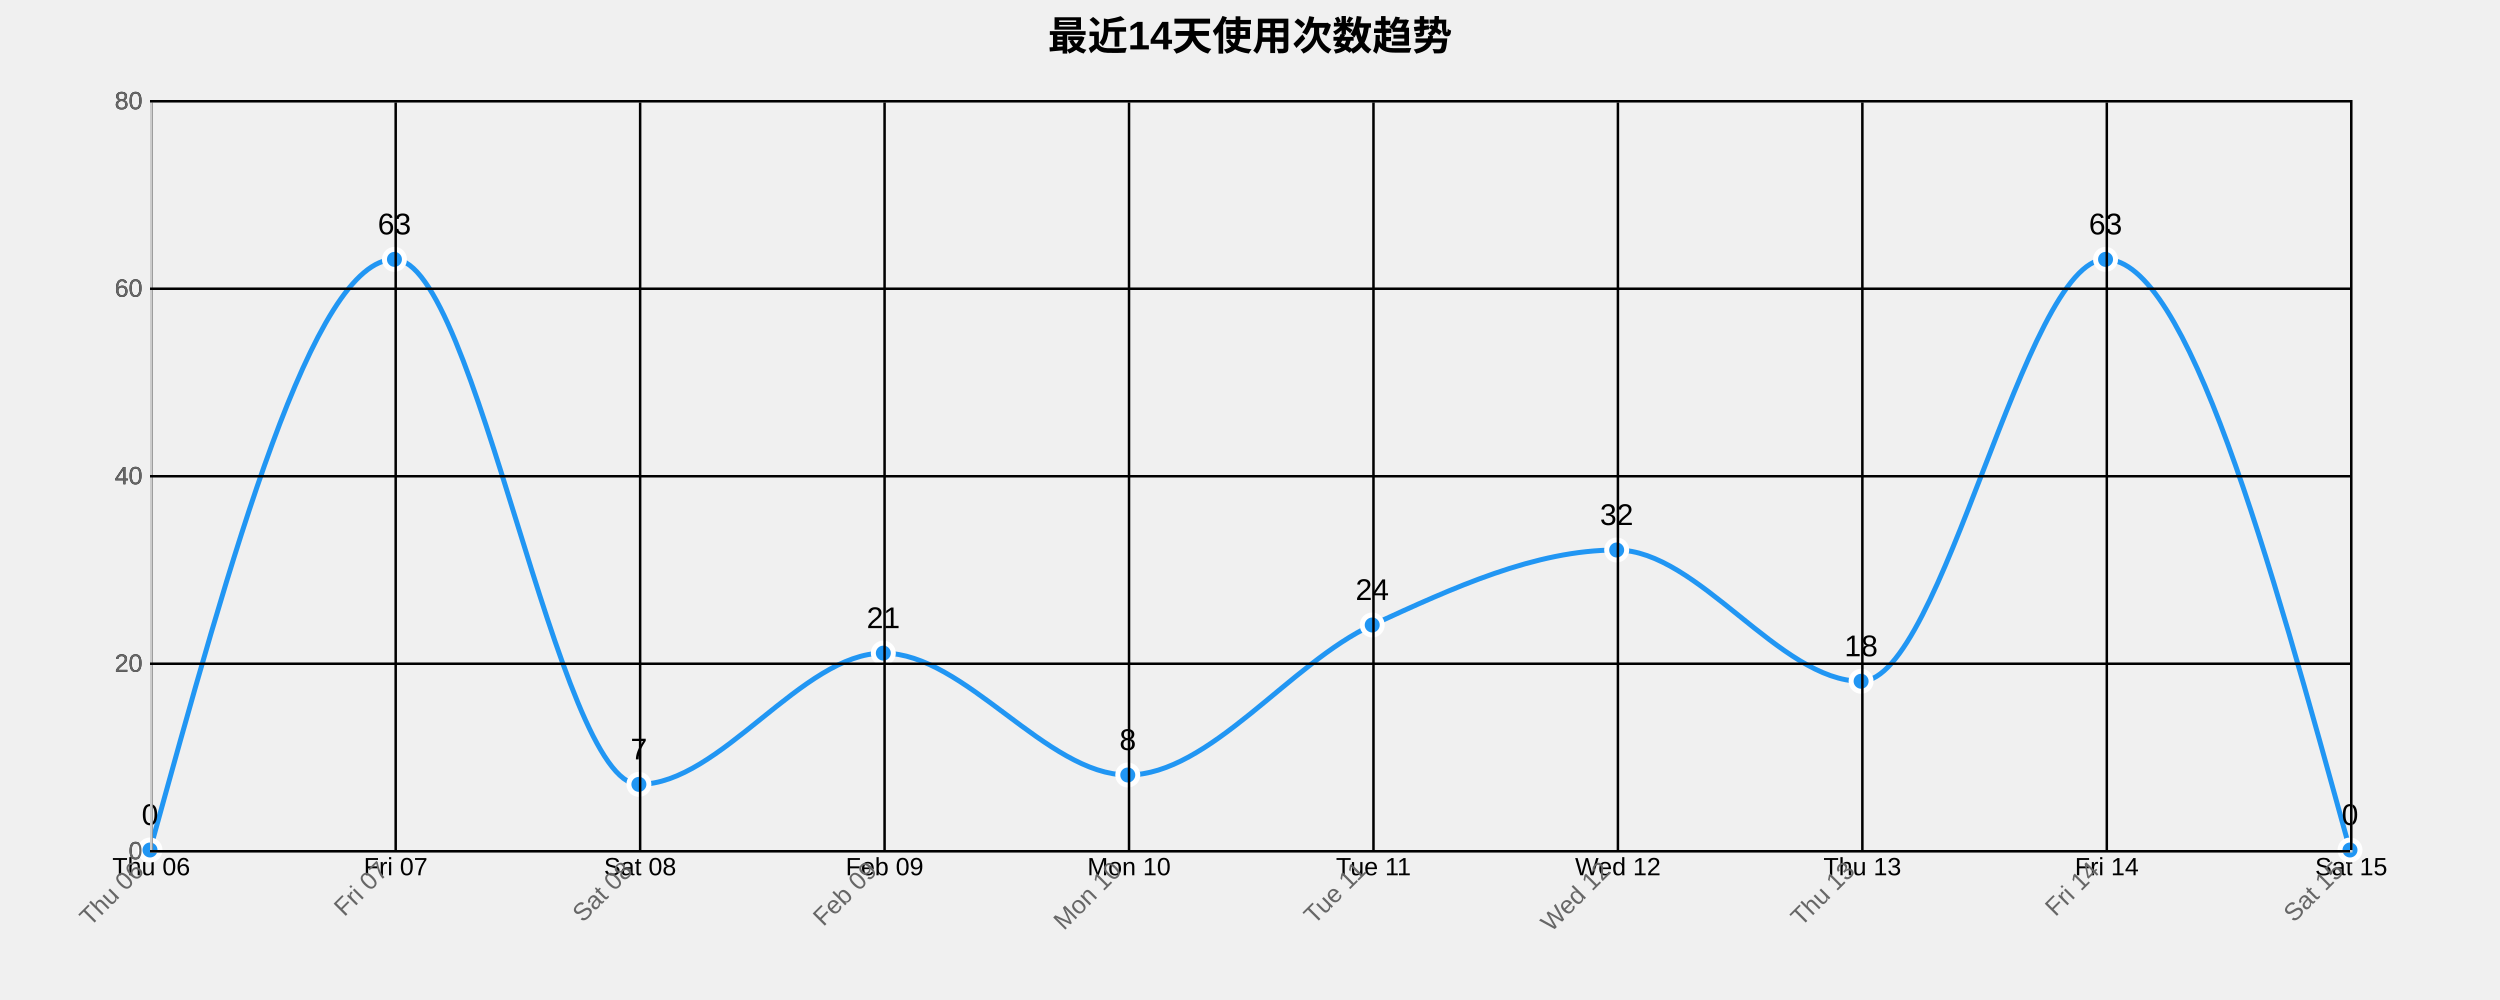
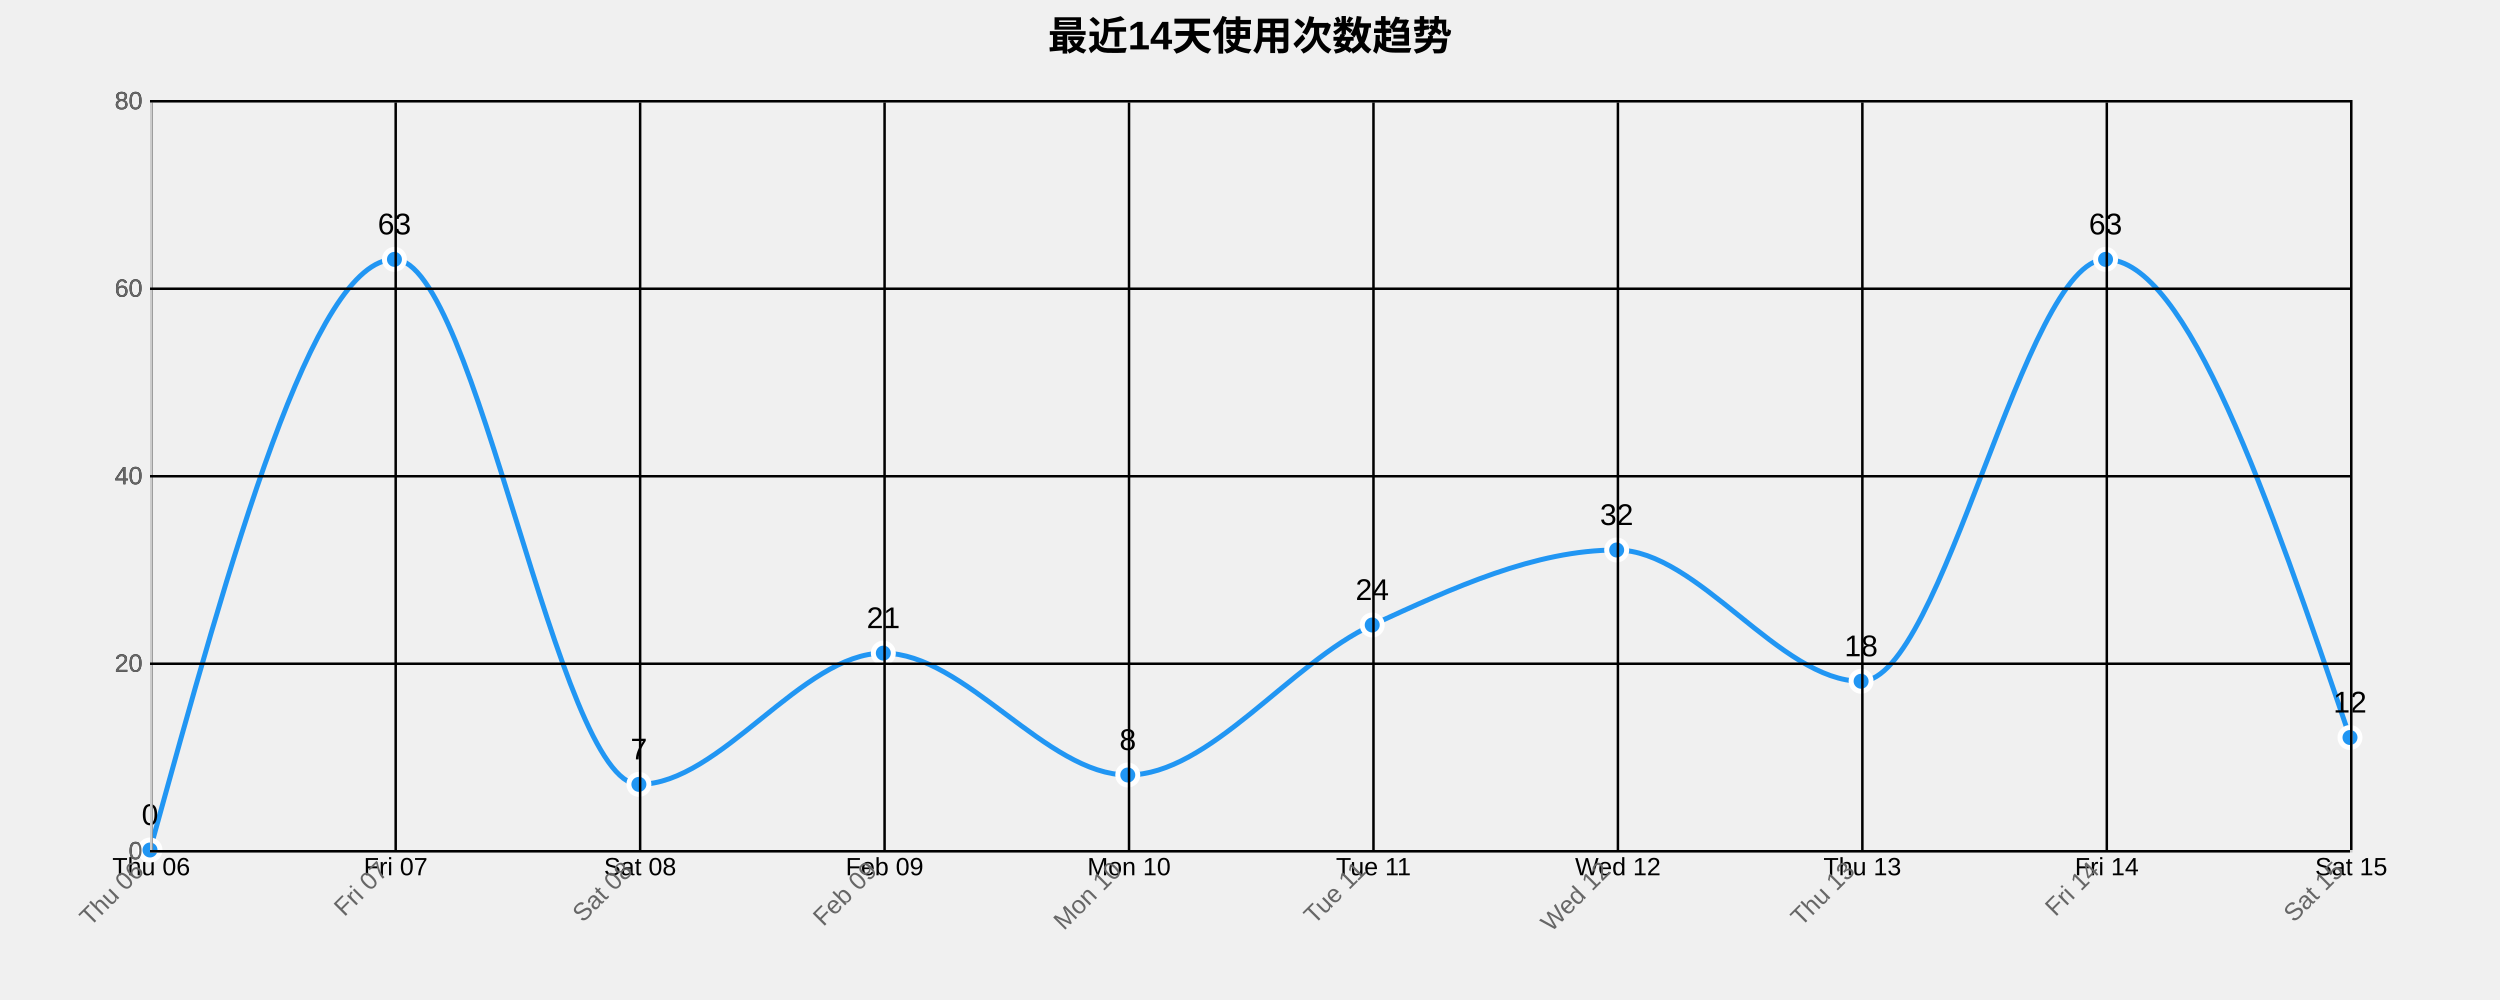
<svg xmlns="http://www.w3.org/2000/svg" width="1000" height="400">
  <g transform="translate(60,40)">
    <text x="440" y="-20" text-anchor="middle" style="font-size: 16px; font-weight: bold;">最近14天使用次数趋势</text>
    <g class="grid" transform="translate(0,300)" fill="none" font-size="10" font-family="sans-serif" text-anchor="middle">
      <path class="domain" stroke="currentColor" d="M0.5,-300V0.5H880.5V-300" />
      <g class="tick" opacity="1" transform="translate(0.5,0)">
        <line stroke="currentColor" y2="-300" />
        <text fill="currentColor" y="3" dy="0.71em">Thu 06</text>
      </g>
      <g class="tick" opacity="1" transform="translate(98.27778,0)">
        <line stroke="currentColor" y2="-300" />
        <text fill="currentColor" y="3" dy="0.71em">Fri 07</text>
      </g>
      <g class="tick" opacity="1" transform="translate(196.0556,0)">
        <line stroke="currentColor" y2="-300" />
        <text fill="currentColor" y="3" dy="0.71em">Sat 08</text>
      </g>
      <g class="tick" opacity="1" transform="translate(293.8333,0)">
        <line stroke="currentColor" y2="-300" />
        <text fill="currentColor" y="3" dy="0.71em">Feb 09</text>
      </g>
      <g class="tick" opacity="1" transform="translate(391.6111,0)">
        <line stroke="currentColor" y2="-300" />
        <text fill="currentColor" y="3" dy="0.71em">Mon 10</text>
      </g>
      <g class="tick" opacity="1" transform="translate(489.3889,0)">
        <line stroke="currentColor" y2="-300" />
        <text fill="currentColor" y="3" dy="0.71em">Tue 11</text>
      </g>
      <g class="tick" opacity="1" transform="translate(587.1667,0)">
        <line stroke="currentColor" y2="-300" />
        <text fill="currentColor" y="3" dy="0.71em">Wed 12</text>
      </g>
      <g class="tick" opacity="1" transform="translate(684.9444,0)">
        <line stroke="currentColor" y2="-300" />
        <text fill="currentColor" y="3" dy="0.71em">Thu 13</text>
      </g>
      <g class="tick" opacity="1" transform="translate(782.7222,0)">
        <line stroke="currentColor" y2="-300" />
        <text fill="currentColor" y="3" dy="0.71em">Fri 14</text>
      </g>
      <g class="tick" opacity="1" transform="translate(880.5,0)">
        <line stroke="currentColor" y2="-300" />
        <text fill="currentColor" y="3" dy="0.71em">Sat 15</text>
      </g>
    </g>
    <g class="grid" fill="none" font-size="10" font-family="sans-serif" text-anchor="end">
      <path class="domain" stroke="currentColor" d="M880,300.5H0.5V0.5H880" />
      <g class="tick" opacity="1" transform="translate(0,300.5)">
        <line stroke="currentColor" x2="880" />
        <text fill="currentColor" x="-3" dy="0.32em">0</text>
      </g>
      <g class="tick" opacity="1" transform="translate(0,225.5)">
        <line stroke="currentColor" x2="880" />
        <text fill="currentColor" x="-3" dy="0.32em">20</text>
      </g>
      <g class="tick" opacity="1" transform="translate(0,150.5)">
        <line stroke="currentColor" x2="880" />
        <text fill="currentColor" x="-3" dy="0.32em">40</text>
      </g>
      <g class="tick" opacity="1" transform="translate(0,75.5)">
        <line stroke="currentColor" x2="880" />
        <text fill="currentColor" x="-3" dy="0.32em">60</text>
      </g>
      <g class="tick" opacity="1" transform="translate(0,0.5)">
        <line stroke="currentColor" x2="880" />
        <text fill="currentColor" x="-3" dy="0.32em">80</text>
      </g>
    </g>
-     <path class="area" d="M0,300C32.593,181.875,65.185,63.75,97.778,63.75C130.37,63.75,162.963,273.75,195.556,273.75C228.148,273.75,260.741,221.25,293.333,221.25C325.926,221.25,358.519,270,391.111,270C423.704,270,456.296,225,488.889,210C521.481,195,554.074,180,586.667,180C619.259,180,651.852,232.5,684.444,232.5C717.037,232.5,749.63,63.75,782.222,63.75C814.815,63.75,847.407,181.875,880,300L880,300C847.407,300,814.815,300,782.222,300C749.63,300,717.037,300,684.444,300C651.852,300,619.259,300,586.667,300C554.074,300,521.481,300,488.889,300C456.296,300,423.704,300,391.111,300C358.519,300,325.926,300,293.333,300C260.741,300,228.148,300,195.556,300C162.963,300,130.37,300,97.778,300C65.185,300,32.593,300,0,300Z" style="fill: url(#area-gradient); opacity: 0.3;" />
-     <path class="line" d="M0,300C32.593,181.875,65.185,63.75,97.778,63.75C130.37,63.75,162.963,273.75,195.556,273.75C228.148,273.75,260.741,221.25,293.333,221.25C325.926,221.25,358.519,270,391.111,270C423.704,270,456.296,225,488.889,210C521.481,195,554.074,180,586.667,180C619.259,180,651.852,232.5,684.444,232.5C717.037,232.5,749.63,63.75,782.222,63.75C814.815,63.75,847.407,181.875,880,300" style="fill: none; stroke: #2196F3; stroke-width: 2px;" />
+     <path class="area" d="M0,300C32.593,181.875,65.185,63.75,97.778,63.75C130.37,63.75,162.963,273.75,195.556,273.75C228.148,273.75,260.741,221.25,293.333,221.25C325.926,221.25,358.519,270,391.111,270C423.704,270,456.296,225,488.889,210C521.481,195,554.074,180,586.667,180C619.259,180,651.852,232.5,684.444,232.5C717.037,232.5,749.63,63.75,782.222,63.75C814.815,63.75,847.407,159.375,880,255L880,300C847.407,300,814.815,300,782.222,300C749.63,300,717.037,300,684.444,300C651.852,300,619.259,300,586.667,300C554.074,300,521.481,300,488.889,300C456.296,300,423.704,300,391.111,300C358.519,300,325.926,300,293.333,300C260.741,300,228.148,300,195.556,300C162.963,300,130.37,300,97.778,300C65.185,300,32.593,300,0,300Z" style="fill: url(#area-gradient); opacity: 0.3;" />
+     <path class="line" d="M0,300C32.593,181.875,65.185,63.75,97.778,63.75C130.37,63.75,162.963,273.75,195.556,273.75C228.148,273.75,260.741,221.25,293.333,221.25C325.926,221.25,358.519,270,391.111,270C423.704,270,456.296,225,488.889,210C521.481,195,554.074,180,586.667,180C619.259,180,651.852,232.5,684.444,232.5C717.037,232.5,749.63,63.75,782.222,63.75C814.815,63.75,847.407,159.375,880,255" style="fill: none; stroke: #2196F3; stroke-width: 2px;" />
    <circle class="dot" cx="0" cy="300" r="4" style="fill: #2196F3; stroke: #fff; stroke-width: 2px;" />
    <circle class="dot" cx="97.778" cy="63.75" r="4" style="fill: #2196F3; stroke: #fff; stroke-width: 2px;" />
    <circle class="dot" cx="195.556" cy="273.75" r="4" style="fill: #2196F3; stroke: #fff; stroke-width: 2px;" />
    <circle class="dot" cx="293.333" cy="221.25" r="4" style="fill: #2196F3; stroke: #fff; stroke-width: 2px;" />
    <circle class="dot" cx="391.111" cy="270" r="4" style="fill: #2196F3; stroke: #fff; stroke-width: 2px;" />
    <circle class="dot" cx="488.889" cy="210" r="4" style="fill: #2196F3; stroke: #fff; stroke-width: 2px;" />
    <circle class="dot" cx="586.667" cy="180" r="4" style="fill: #2196F3; stroke: #fff; stroke-width: 2px;" />
    <circle class="dot" cx="684.444" cy="232.5" r="4" style="fill: #2196F3; stroke: #fff; stroke-width: 2px;" />
    <circle class="dot" cx="782.222" cy="63.75" r="4" style="fill: #2196F3; stroke: #fff; stroke-width: 2px;" />
-     <circle class="dot" cx="880" cy="300" r="4" style="fill: #2196F3; stroke: #fff; stroke-width: 2px;" />
+     <circle class="dot" cx="880" cy="255" r="4" style="fill: #2196F3; stroke: #fff; stroke-width: 2px;" />
    <text class="label" x="0" y="290" text-anchor="middle" style="font-size: 12px;">0</text>
    <text class="label" x="97.778" y="53.75" text-anchor="middle" style="font-size: 12px;">63</text>
    <text class="label" x="195.556" y="263.75" text-anchor="middle" style="font-size: 12px;">7</text>
    <text class="label" x="293.333" y="211.25" text-anchor="middle" style="font-size: 12px;">21</text>
    <text class="label" x="391.111" y="260" text-anchor="middle" style="font-size: 12px;">8</text>
    <text class="label" x="488.889" y="200" text-anchor="middle" style="font-size: 12px;">24</text>
    <text class="label" x="586.667" y="170" text-anchor="middle" style="font-size: 12px;">32</text>
    <text class="label" x="684.444" y="222.5" text-anchor="middle" style="font-size: 12px;">18</text>
    <text class="label" x="782.222" y="53.75" text-anchor="middle" style="font-size: 12px;">63</text>
-     <text class="label" x="880" y="290" text-anchor="middle" style="font-size: 12px;">0</text>
+     <text class="label" x="880" y="245" text-anchor="middle" style="font-size: 12px;">12</text>
    <g class="x-axis" transform="translate(0,300)" fill="none" font-size="10" font-family="sans-serif" text-anchor="middle">
      <path class="domain" stroke="currentColor" d="M0.5,-300V0.5H880.5V-300" />
      <g class="tick" opacity="1" transform="translate(0.5,0)">
        <line stroke="currentColor" y2="-300" />
        <text fill="currentColor" y="3" dy=".15em" style="text-anchor: end;" dx="-.8em" transform="rotate(-45)">Thu 06</text>
      </g>
      <g class="tick" opacity="1" transform="translate(98.27778,0)">
        <line stroke="currentColor" y2="-300" />
        <text fill="currentColor" y="3" dy=".15em" style="text-anchor: end;" dx="-.8em" transform="rotate(-45)">Fri 07</text>
      </g>
      <g class="tick" opacity="1" transform="translate(196.0556,0)">
        <line stroke="currentColor" y2="-300" />
        <text fill="currentColor" y="3" dy=".15em" style="text-anchor: end;" dx="-.8em" transform="rotate(-45)">Sat 08</text>
      </g>
      <g class="tick" opacity="1" transform="translate(293.8333,0)">
        <line stroke="currentColor" y2="-300" />
        <text fill="currentColor" y="3" dy=".15em" style="text-anchor: end;" dx="-.8em" transform="rotate(-45)">Feb 09</text>
      </g>
      <g class="tick" opacity="1" transform="translate(391.6111,0)">
        <line stroke="currentColor" y2="-300" />
        <text fill="currentColor" y="3" dy=".15em" style="text-anchor: end;" dx="-.8em" transform="rotate(-45)">Mon 10</text>
      </g>
      <g class="tick" opacity="1" transform="translate(489.3889,0)">
        <line stroke="currentColor" y2="-300" />
        <text fill="currentColor" y="3" dy=".15em" style="text-anchor: end;" dx="-.8em" transform="rotate(-45)">Tue 11</text>
      </g>
      <g class="tick" opacity="1" transform="translate(587.1667,0)">
        <line stroke="currentColor" y2="-300" />
        <text fill="currentColor" y="3" dy=".15em" style="text-anchor: end;" dx="-.8em" transform="rotate(-45)">Wed 12</text>
      </g>
      <g class="tick" opacity="1" transform="translate(684.9444,0)">
        <line stroke="currentColor" y2="-300" />
        <text fill="currentColor" y="3" dy=".15em" style="text-anchor: end;" dx="-.8em" transform="rotate(-45)">Thu 13</text>
      </g>
      <g class="tick" opacity="1" transform="translate(782.7222,0)">
        <line stroke="currentColor" y2="-300" />
        <text fill="currentColor" y="3" dy=".15em" style="text-anchor: end;" dx="-.8em" transform="rotate(-45)">Fri 14</text>
      </g>
      <g class="tick" opacity="1" transform="translate(880.5,0)">
        <line stroke="currentColor" y2="-300" />
        <text fill="currentColor" y="3" dy=".15em" style="text-anchor: end;" dx="-.8em" transform="rotate(-45)">Sat 15</text>
      </g>
    </g>
    <g class="y-axis" fill="none" font-size="10" font-family="sans-serif" text-anchor="end">
      <path class="domain" stroke="currentColor" d="M880,300.5H0.5V0.5H880" />
      <g class="tick" opacity="1" transform="translate(0,300.5)">
        <line stroke="currentColor" x2="880" />
        <text fill="currentColor" x="-3" dy="0.32em">0</text>
      </g>
      <g class="tick" opacity="1" transform="translate(0,225.5)">
        <line stroke="currentColor" x2="880" />
        <text fill="currentColor" x="-3" dy="0.32em">20</text>
      </g>
      <g class="tick" opacity="1" transform="translate(0,150.5)">
        <line stroke="currentColor" x2="880" />
        <text fill="currentColor" x="-3" dy="0.32em">40</text>
      </g>
      <g class="tick" opacity="1" transform="translate(0,75.5)">
        <line stroke="currentColor" x2="880" />
        <text fill="currentColor" x="-3" dy="0.32em">60</text>
      </g>
      <g class="tick" opacity="1" transform="translate(0,0.5)">
        <line stroke="currentColor" x2="880" />
        <text fill="currentColor" x="-3" dy="0.32em">80</text>
      </g>
    </g>
    <style>
    .grid line {
      stroke: #e0e0e0;
      stroke-opacity: 0.7;
      shape-rendering: crispEdges;
    }
    .grid path {
      stroke-width: 0;
    }
    .dot:hover {
      r: 6;
    }
    text {
      font-family: Arial, sans-serif;
    }
    .x-axis path, .y-axis path {
      stroke: #ccc;
    }
    .x-axis text, .y-axis text {
      fill: #666;
    }
  </style>
  </g>
</svg>
